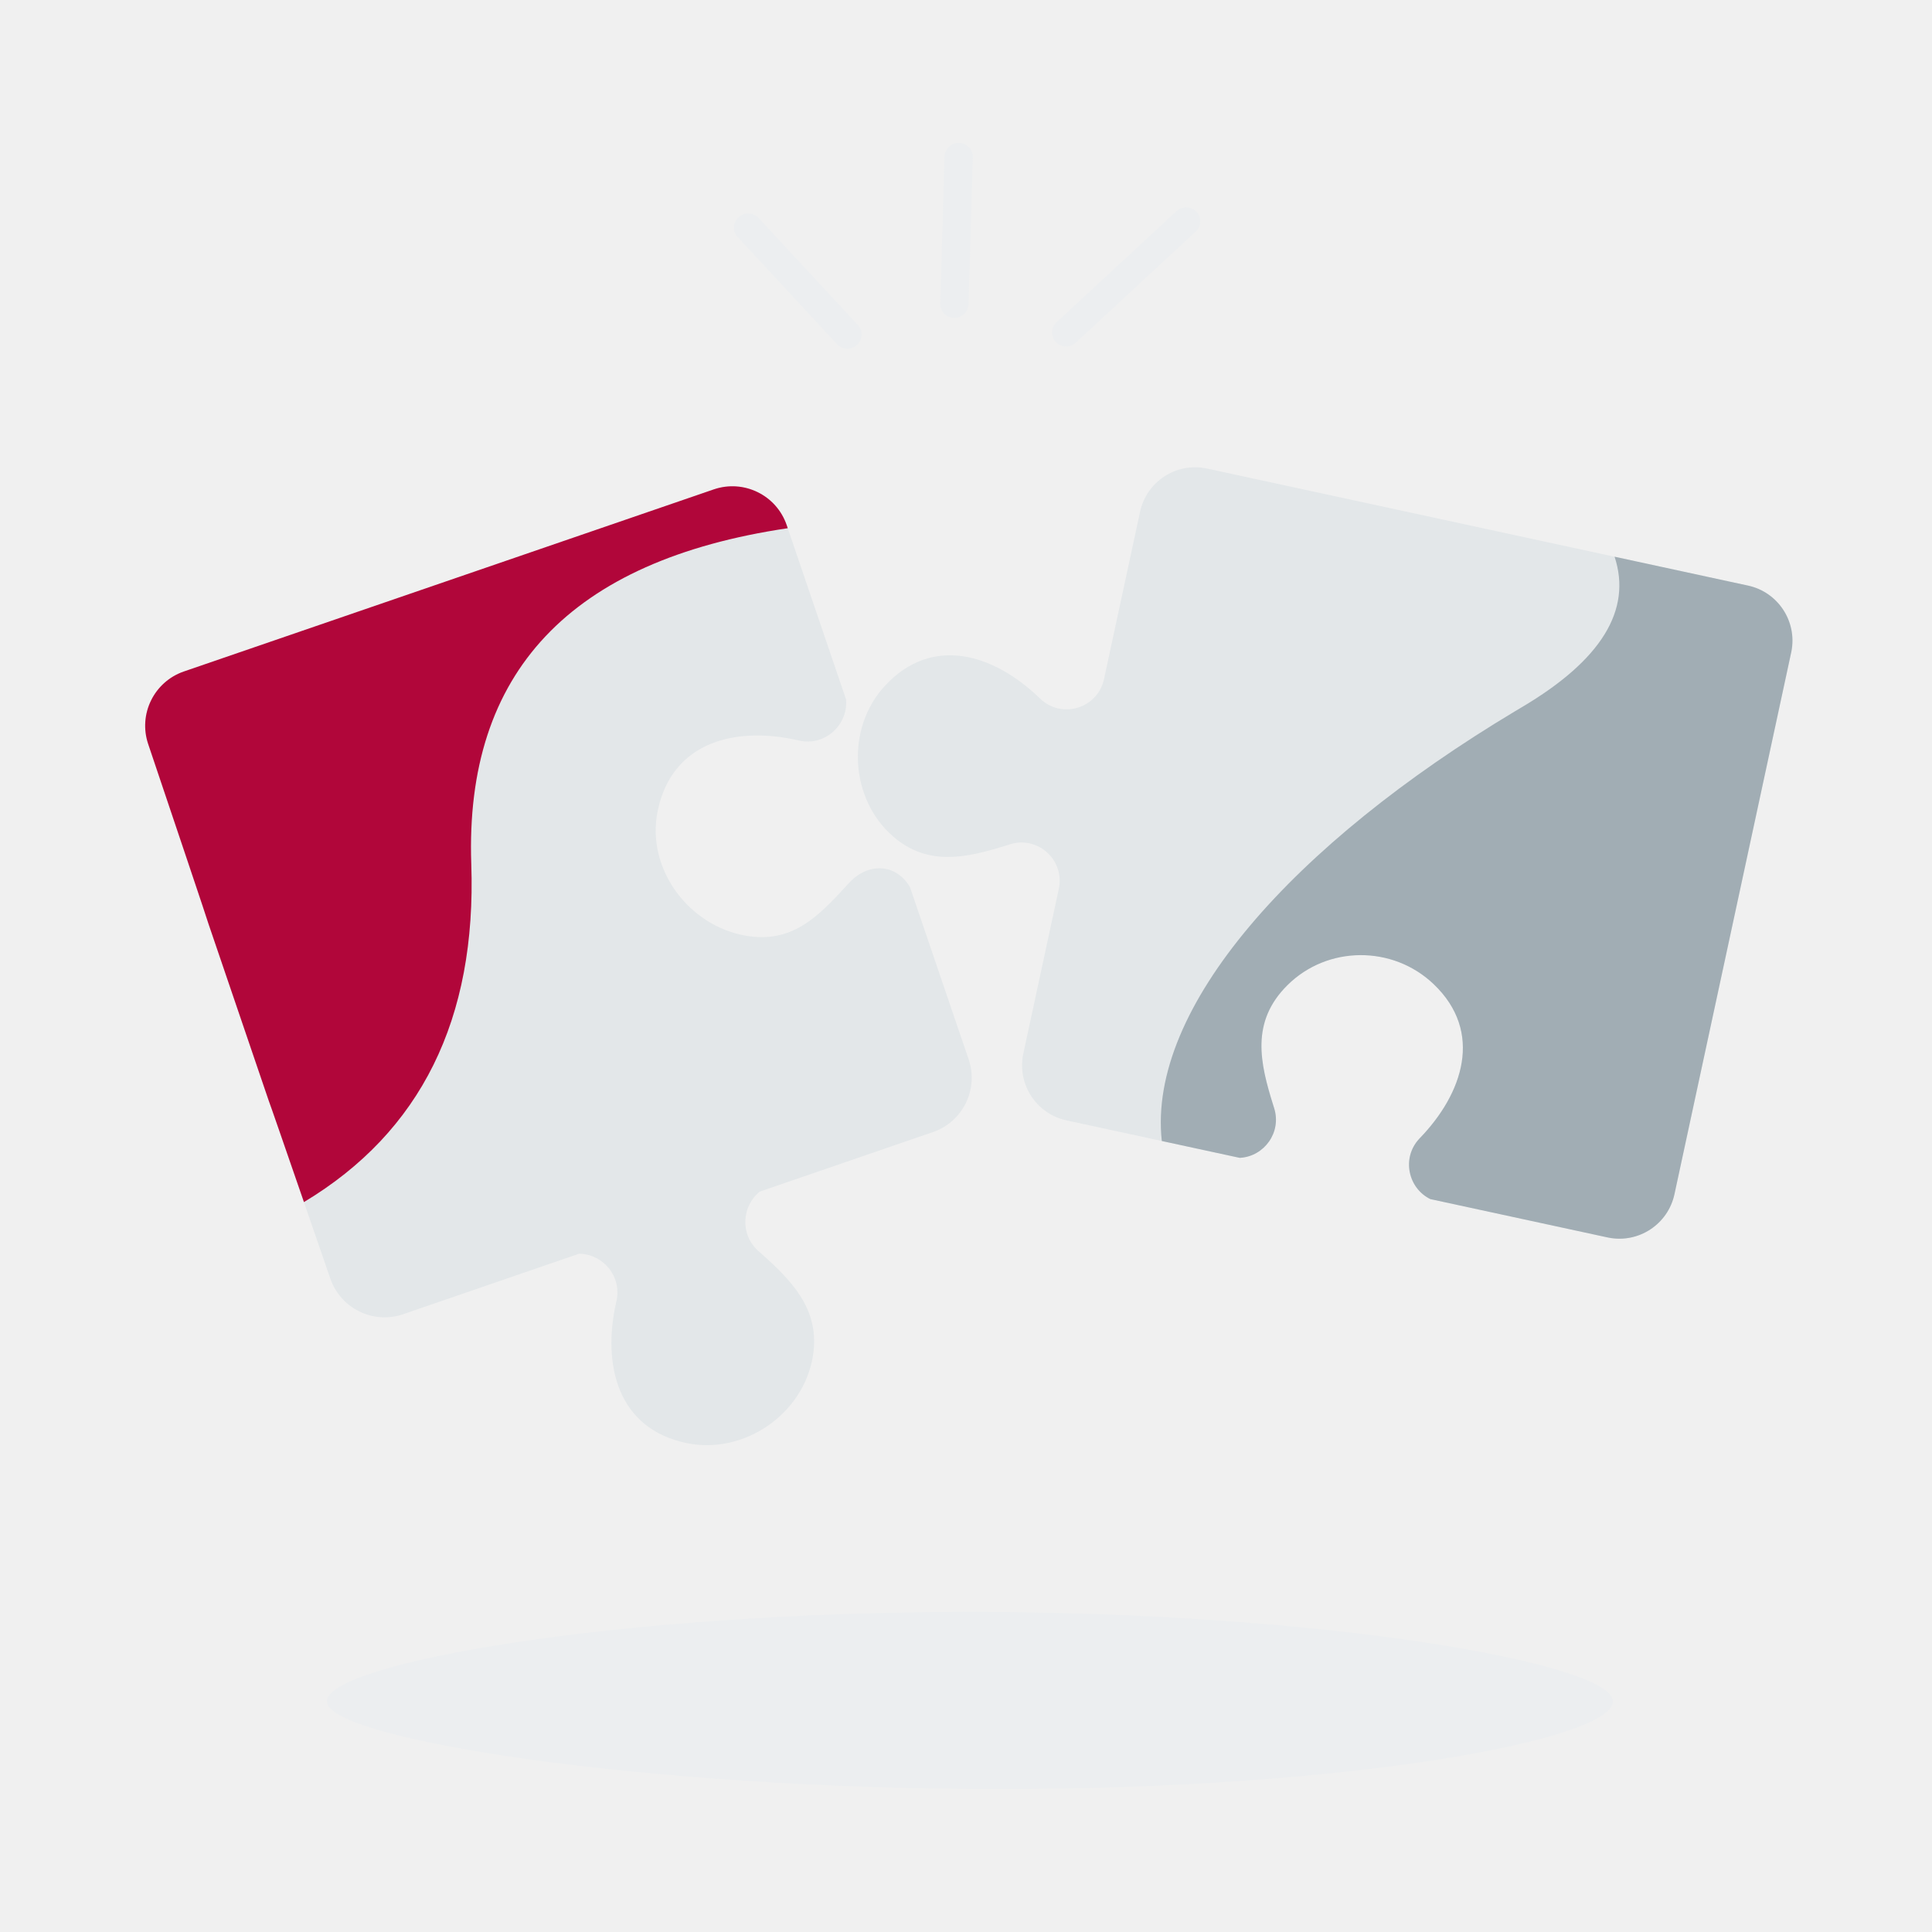
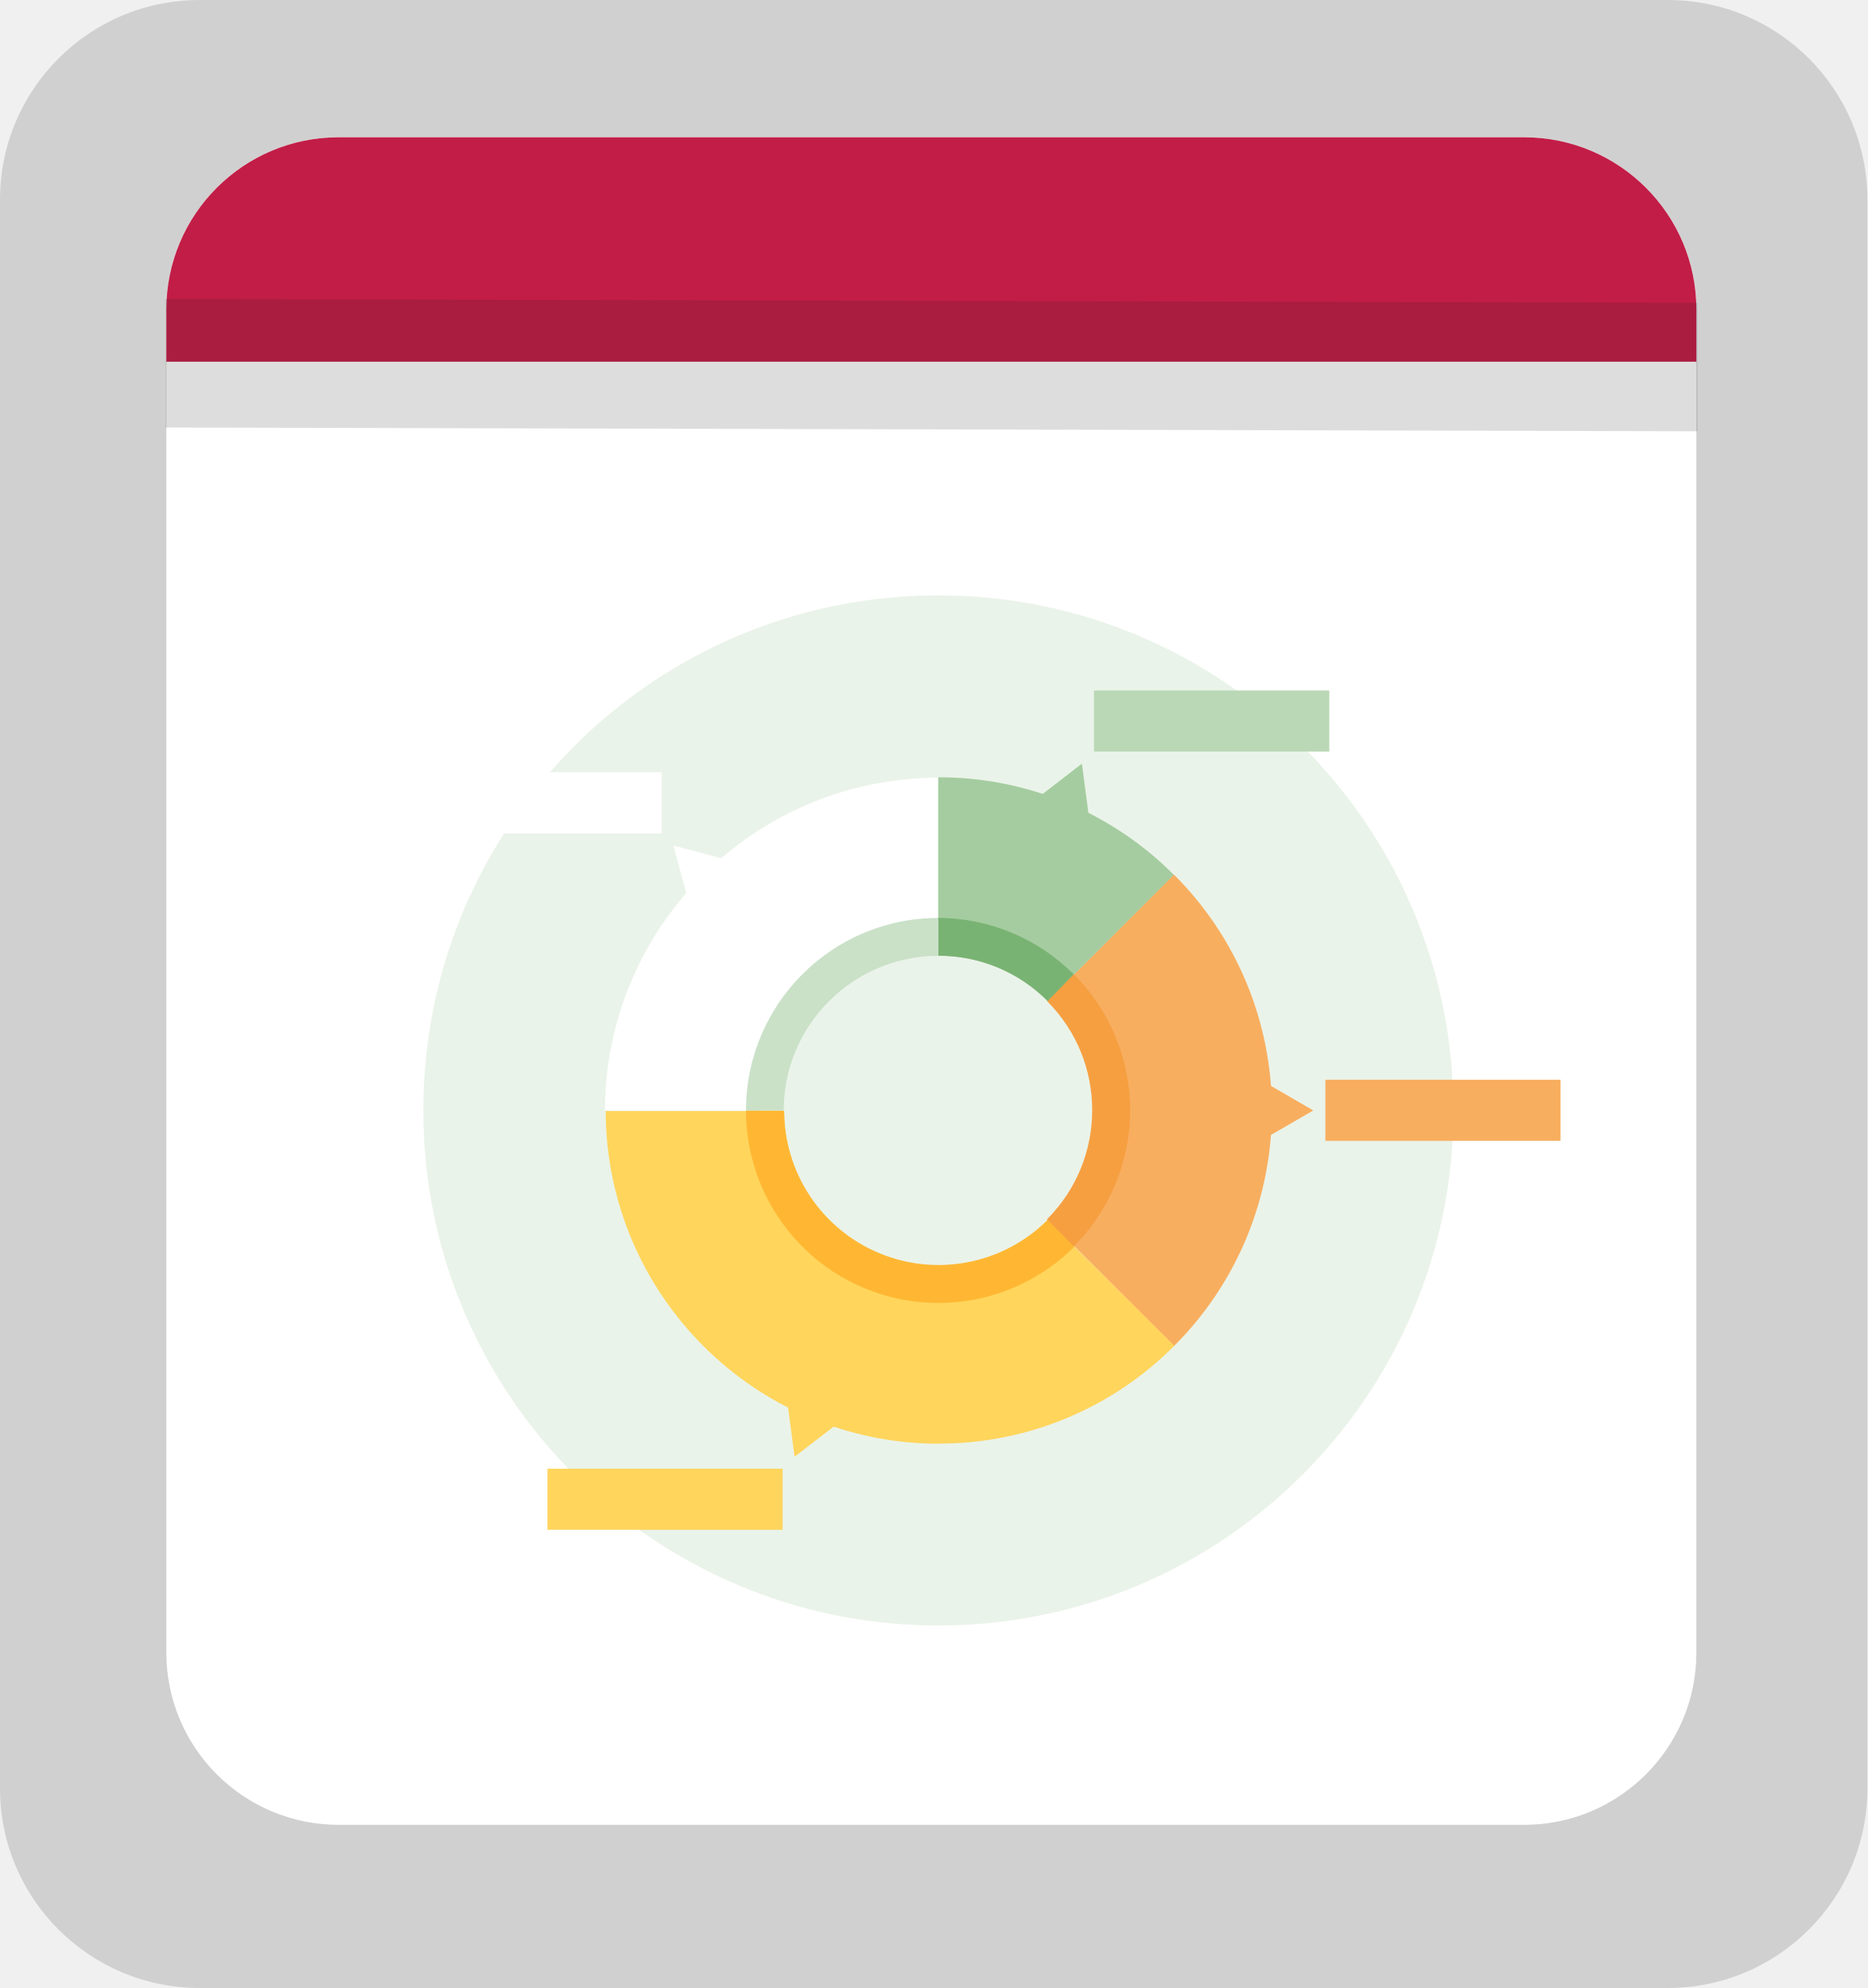
- <svg xmlns="http://www.w3.org/2000/svg" width="676" height="676" viewBox="0 0 676 676">
-   <g fill="none" fill-rule="evenodd">
-     <path d="M339.352 564c124.264 0 225 17.998 225 31.291S473.82 626 349.556 626s-235.204-17.416-235.204-30.709S215.088 564 339.352 564zM265.247 76.094l.166.17 34.767 37.49c1.844 1.988 1.701 5.094-.318 6.937-1.96 1.789-4.968 1.73-6.828-.092l-.166-.17-34.768-37.49c-1.844-1.988-1.701-5.094.318-6.937 1.96-1.789 4.968-1.73 6.829.092zm153.4-2.005c1.804 1.916 1.745 4.898-.094 6.77l-.172.168-41.95 38.855c-2.006 1.858-5.139 1.764-6.997-.21-1.804-1.916-1.744-4.899.095-6.771l.172-.167 41.95-38.856c2.006-1.858 5.138-1.764 6.997.21zM335.573 50c2.652.055 4.758 2.17 4.808 4.772l-.002.238-1.486 51.407c-.079 2.71-2.358 4.861-5.091 4.805-2.653-.055-4.758-2.17-4.808-4.772l.001-.238 1.487-51.407c.078-2.71 2.358-4.862 5.09-4.805z" fill="#ECEEF0" />
-     <path d="M275.156 183.43l.117.334 20.758 60.955c.77 8.84-7.317 16.518-16.543 14.372-21.54-5.007-44.35.008-49.39 24.768-4.087 20.076 10.83 40.136 30.96 43.557 16.052 2.73 25.1-6.578 35.017-17.388l.923-1.007c6.715-7.331 16.319-6.898 21.233 1.098l.167.278 15.785 46.354 4.736 13.871c3.54 10.374-1.888 21.645-12.15 25.372l-.332.117-60.61 20.835c-6.253 5.037-7.016 14.994-.453 20.798l1.702 1.515 1.344 1.216c10.126 9.244 18.528 19.057 15.98 34.185-3.407 20.22-24.082 34.393-44.069 30.29-24.4-5.01-29.54-27.518-24.806-48.961l.147-.65c2.008-8.727-4.657-16.432-12.79-16.656l-.279-.004-50.44 17.34-11.04 3.806c-10.49 3.616-21.924-1.951-25.54-12.442l-19.098-55.286c-1.362-3.917-2.251-6.451-2.425-6.896l-.03-.07-21.078-61.871-.033-.122-.391-1.216c-2.3-7.018-13.428-40.067-20.677-61.575-3.492-10.357 1.943-21.576 12.178-25.29l.332-.117 185.366-63.699c10.401-3.574 21.718 1.88 25.43 12.188zm123.751-4.373c2.268-10.534 12.566-17.27 23.094-15.184l.34.07 189.29 40.953c10.518 2.276 17.245 12.558 15.168 23.076l-.07.34-40.842 189.546c-2.27 10.533-12.567 17.271-23.095 15.182l-.34-.07-61.992-13.412c-7.75-3.797-10.129-14.349-3.893-21.082l.216-.228c15.04-15.542 22.439-37.126 4.843-53.904-14.29-13.628-37.136-13.55-51.151.358-13.247 13.145-9.45 27.852-4.66 43.003 2.701 8.542-3.502 16.843-11.783 17.405l-.277.016-60.59-13.108c-10.52-2.275-17.247-12.558-15.17-23.074l.07-.34 12.406-57.583c2.166-10.046-7.321-18.688-17.11-15.594l-2.142.67c-13.55 4.176-26.699 6.94-38.636-3.344-15.282-13.17-16.667-37.879-3.02-52.708 16.662-18.107 38.23-11.009 53.866 3.907l.472.454c7.461 7.247 19.92 3.567 22.316-6.474l.07-.307 12.62-58.568z" fill="#E3E7E9" />
-     <path d="M564.934 194.792l46.696 10.104c10.52 2.276 17.246 12.558 15.169 23.076l-.07.34-40.842 189.546c-2.27 10.533-12.567 17.271-23.095 15.182l-.34-.07-61.992-13.412c-7.75-3.797-10.129-14.349-3.893-21.082l.216-.228c15.04-15.542 22.439-37.126 4.843-53.904-14.29-13.628-37.136-13.55-51.151.358-12.982 12.883-9.595 27.264-4.946 42.095l.286.908c2.701 8.542-3.502 16.843-11.783 17.405l-.277.016-27.243-5.891c-5.119-46.644 46.082-103.968 123.646-150.406l2.358-1.404c27.761-16.43 38.567-33.974 32.418-52.633z" fill="#A1ADB4" />
-     <path d="M249.727 171.241c10.513-3.613 21.961 1.999 25.546 12.523l.36 1.056c-76.126 11.277-113.037 50.444-110.733 117.5 1.866 54.285-17.651 93.713-58.55 118.284-6.353-18.402-12.226-35.37-12.32-35.472L72.952 323.26c.017-.219-12.978-38.812-21.101-62.913-3.53-10.468 2.061-21.817 12.51-25.407z" fill="#B1063A" />
-   </g>
+ <svg xmlns="http://www.w3.org/2000/svg" viewBox="0 0 123.48 131.46">
+   <rect width="123.48" height="131.46" rx="13.2" fill="#201e1d" opacity=".15" />
+   <rect x="11" y="9.08" width="101.17" height="111.59" rx="11.39" fill="#fff" />
+   <path d="M112.17 23.92v-3.46a11.39 11.39 0 00-11.38-11.38H22.38A11.39 11.39 0 0011 20.46v3.46z" fill="#c21d47" />
+   <path d="M112.24 28.52l-101.28-.25v-8.5l101.28.25v8.5z" fill="#201e1d" opacity=".15" />
+   <circle cx="62.05" cy="73.43" r="34.06" fill="#eaf3e9" />
+   <path d="M51.84 73.43H40a22.06 22.06 0 0122-22V63.2a10.23 10.23 0 00-10.16 10.22z" fill="#fff" />
+   <path d="M69.27 66.2a10.14 10.14 0 00-7.22-3V51.4a21.89 21.89 0 0115.58 6.46z" fill="#a5cca0" />
+   <path d="M77.63 89l-8.36-8.36a10.21 10.21 0 000-14.44l8.36-8.36a22 22 0 010 31.17z" fill="#f8ae5f" />
+   <path d="M62.05 95.47a22.06 22.06 0 01-22-22h11.8a10.21 10.21 0 0017.43 7.22l8.37 8.3a21.89 21.89 0 01-15.59 6.47z" fill="#ffd55c" />
+   <path d="M45.4 59.15l-.87-3.24 3.25.87-2.38 2.37z" fill="#fff" />
+   <path d="M55.2 94.28l-2.66 2.05L52.1 93l3.1 1.3z" fill="#ffd55c" />
+   <path d="M83.94 71.75l2.9 1.68-2.9 1.68v-3.36z" fill="#f8ae5f" />
+   <path d="M68.88 52.55l2.66-2.05.44 3.33-3.1-1.28z" fill="#a5cca0" />
+   <path d="M49.33 73.43a12.72 12.72 0 0021.72 9l-1.77-1.77a10.21 10.21 0 01-17.43-7.22z" fill="#ffb733" />
+   <path d="M71 82.42a12.72 12.72 0 000-18l-1.77 1.77a10.21 10.21 0 010 14.44z" fill="#f69f41" />
+   <path d="M69.27 66.2L71 64.43a12.68 12.68 0 00-9-3.73v2.5a10.14 10.14 0 017.27 2.99z" fill="#79b373" />
+   <path d="M62.05 63.2v-2.5a12.72 12.72 0 00-12.72 12.73h2.5a10.23 10.23 0 0110.21-10.22z" fill="#cae1c8" />
+   <path d="M72.34 45.66H87.9v4.04H72.34z" fill="#bad8b6" />
+   <path d="M87.64 71.4h15.55v4.04H87.64z" fill="#f8ae5f" />
+   <path d="M36.2 97.12h15.55v4.04H36.2z" fill="#ffd55c" />
+   <path d="M28.2 51.07h15.55v4.04H28.2z" fill="#fff" />
</svg>
